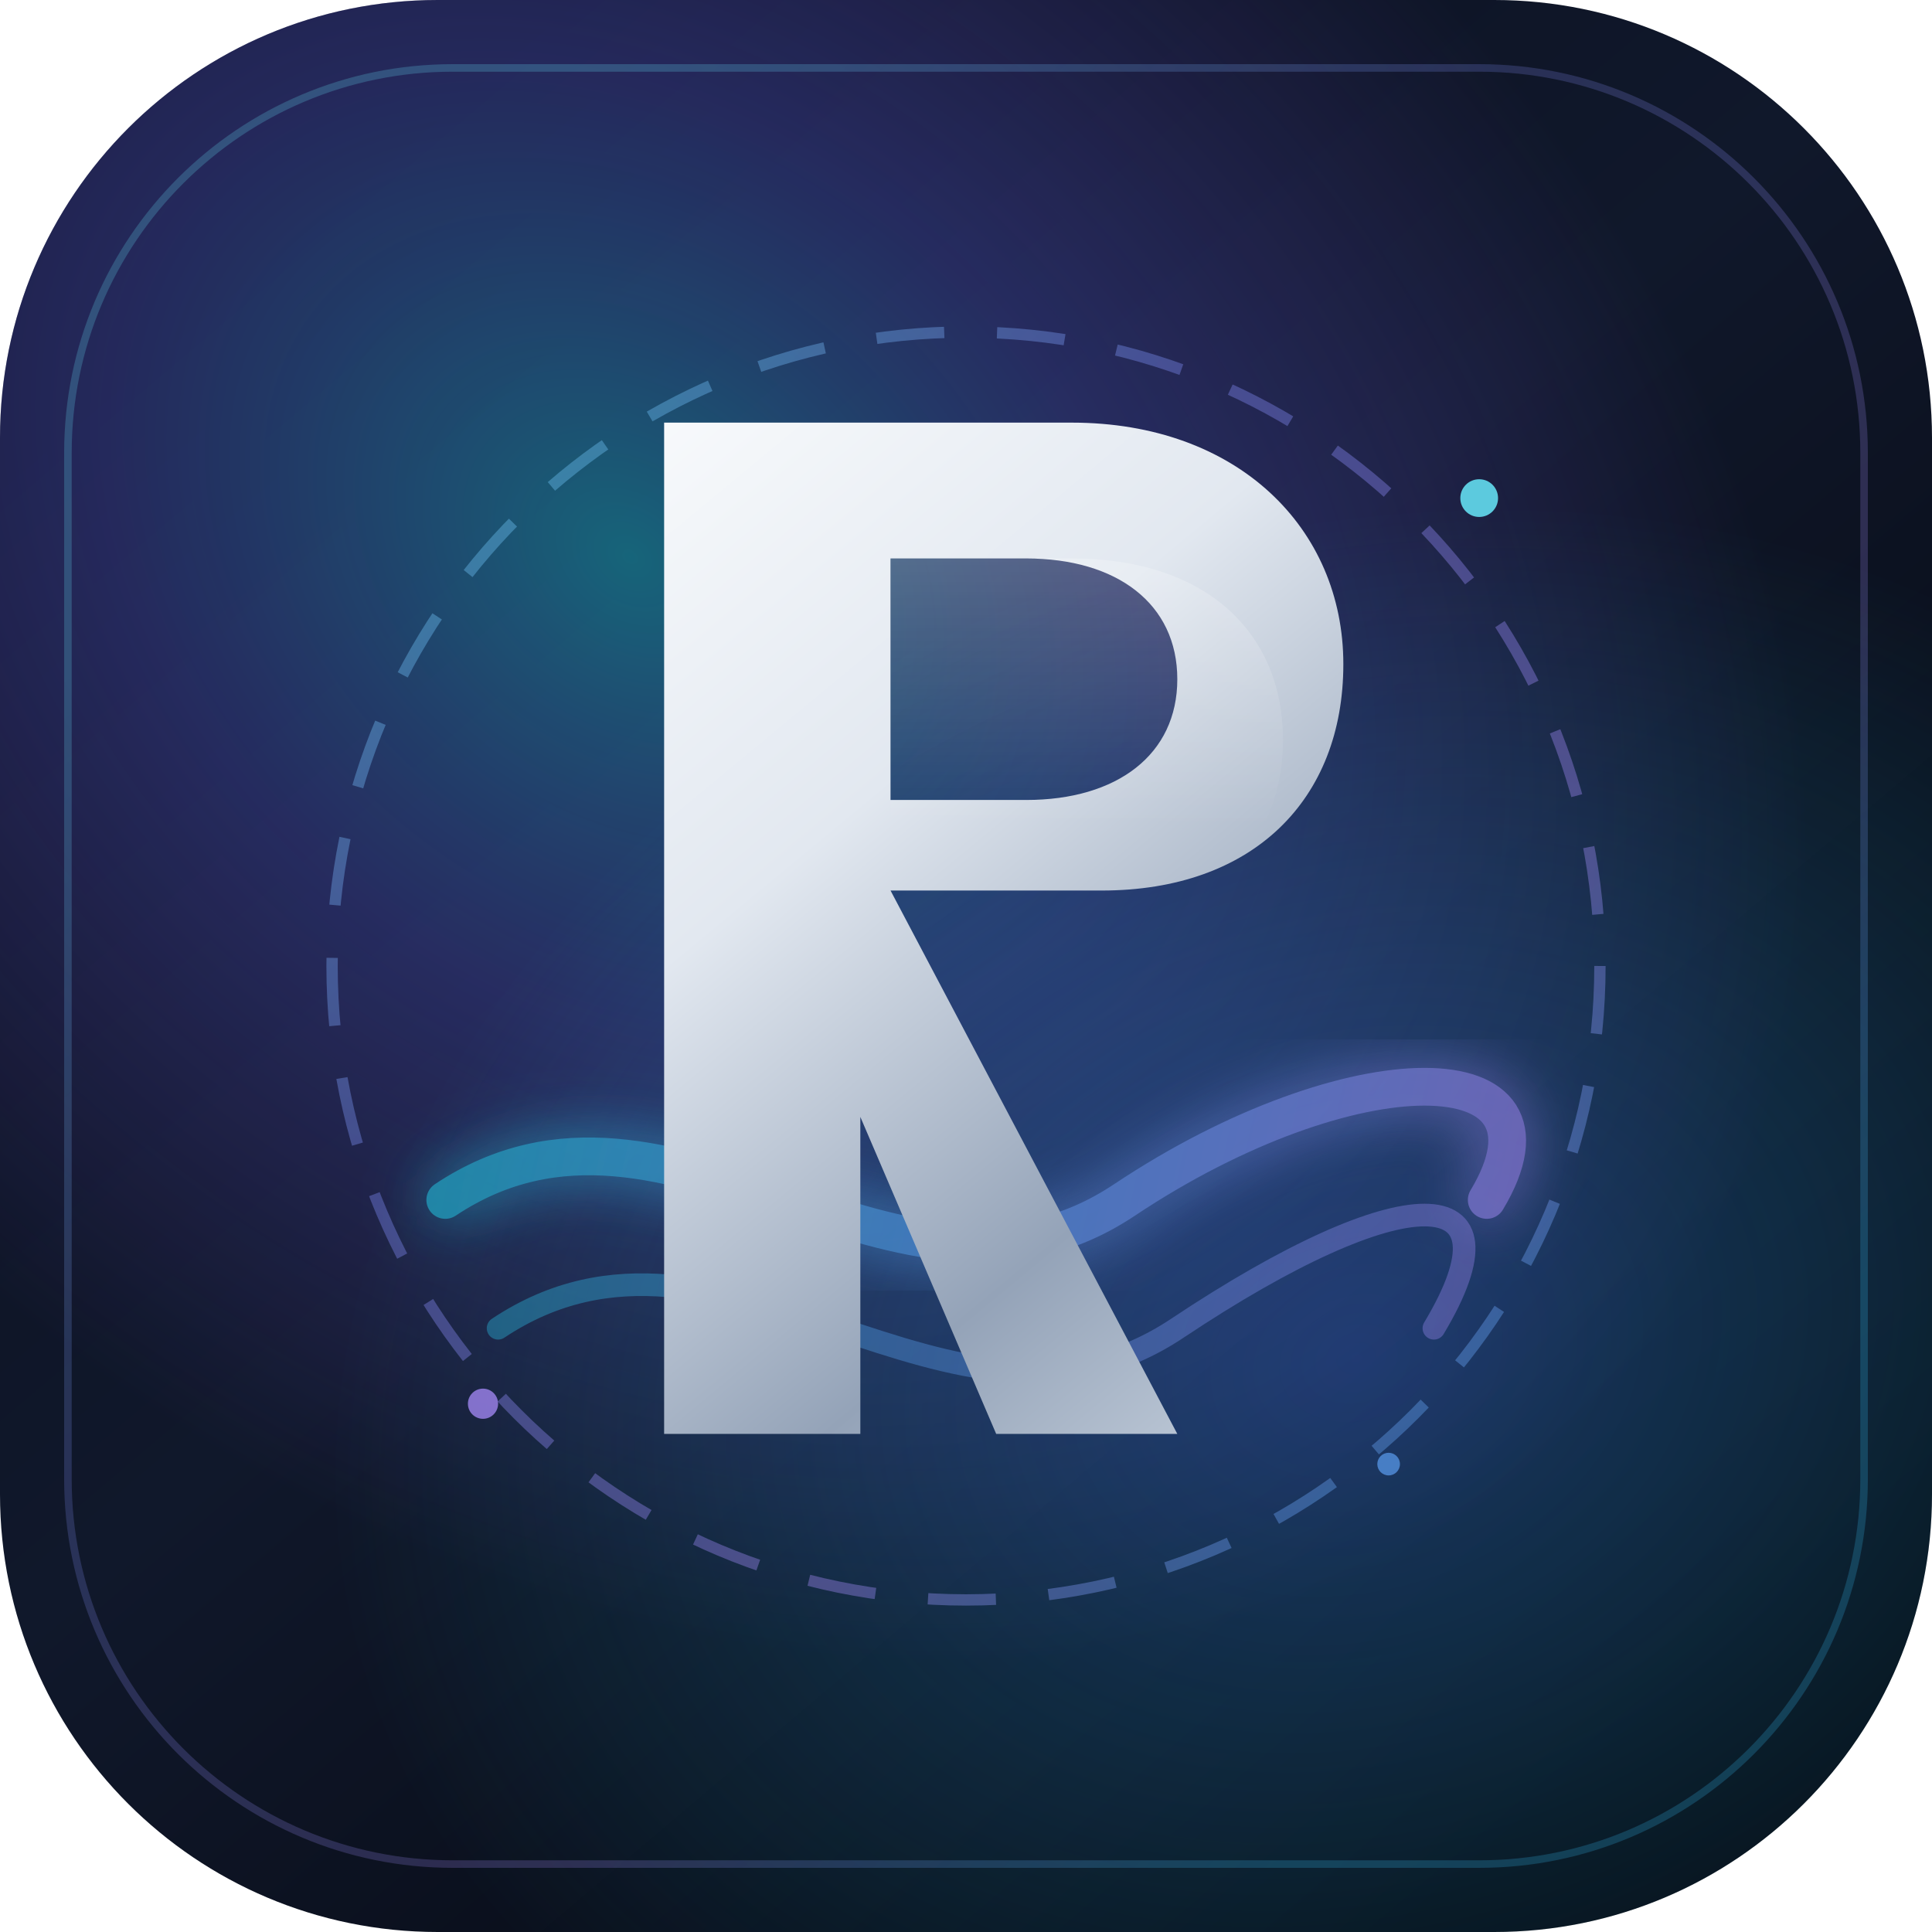
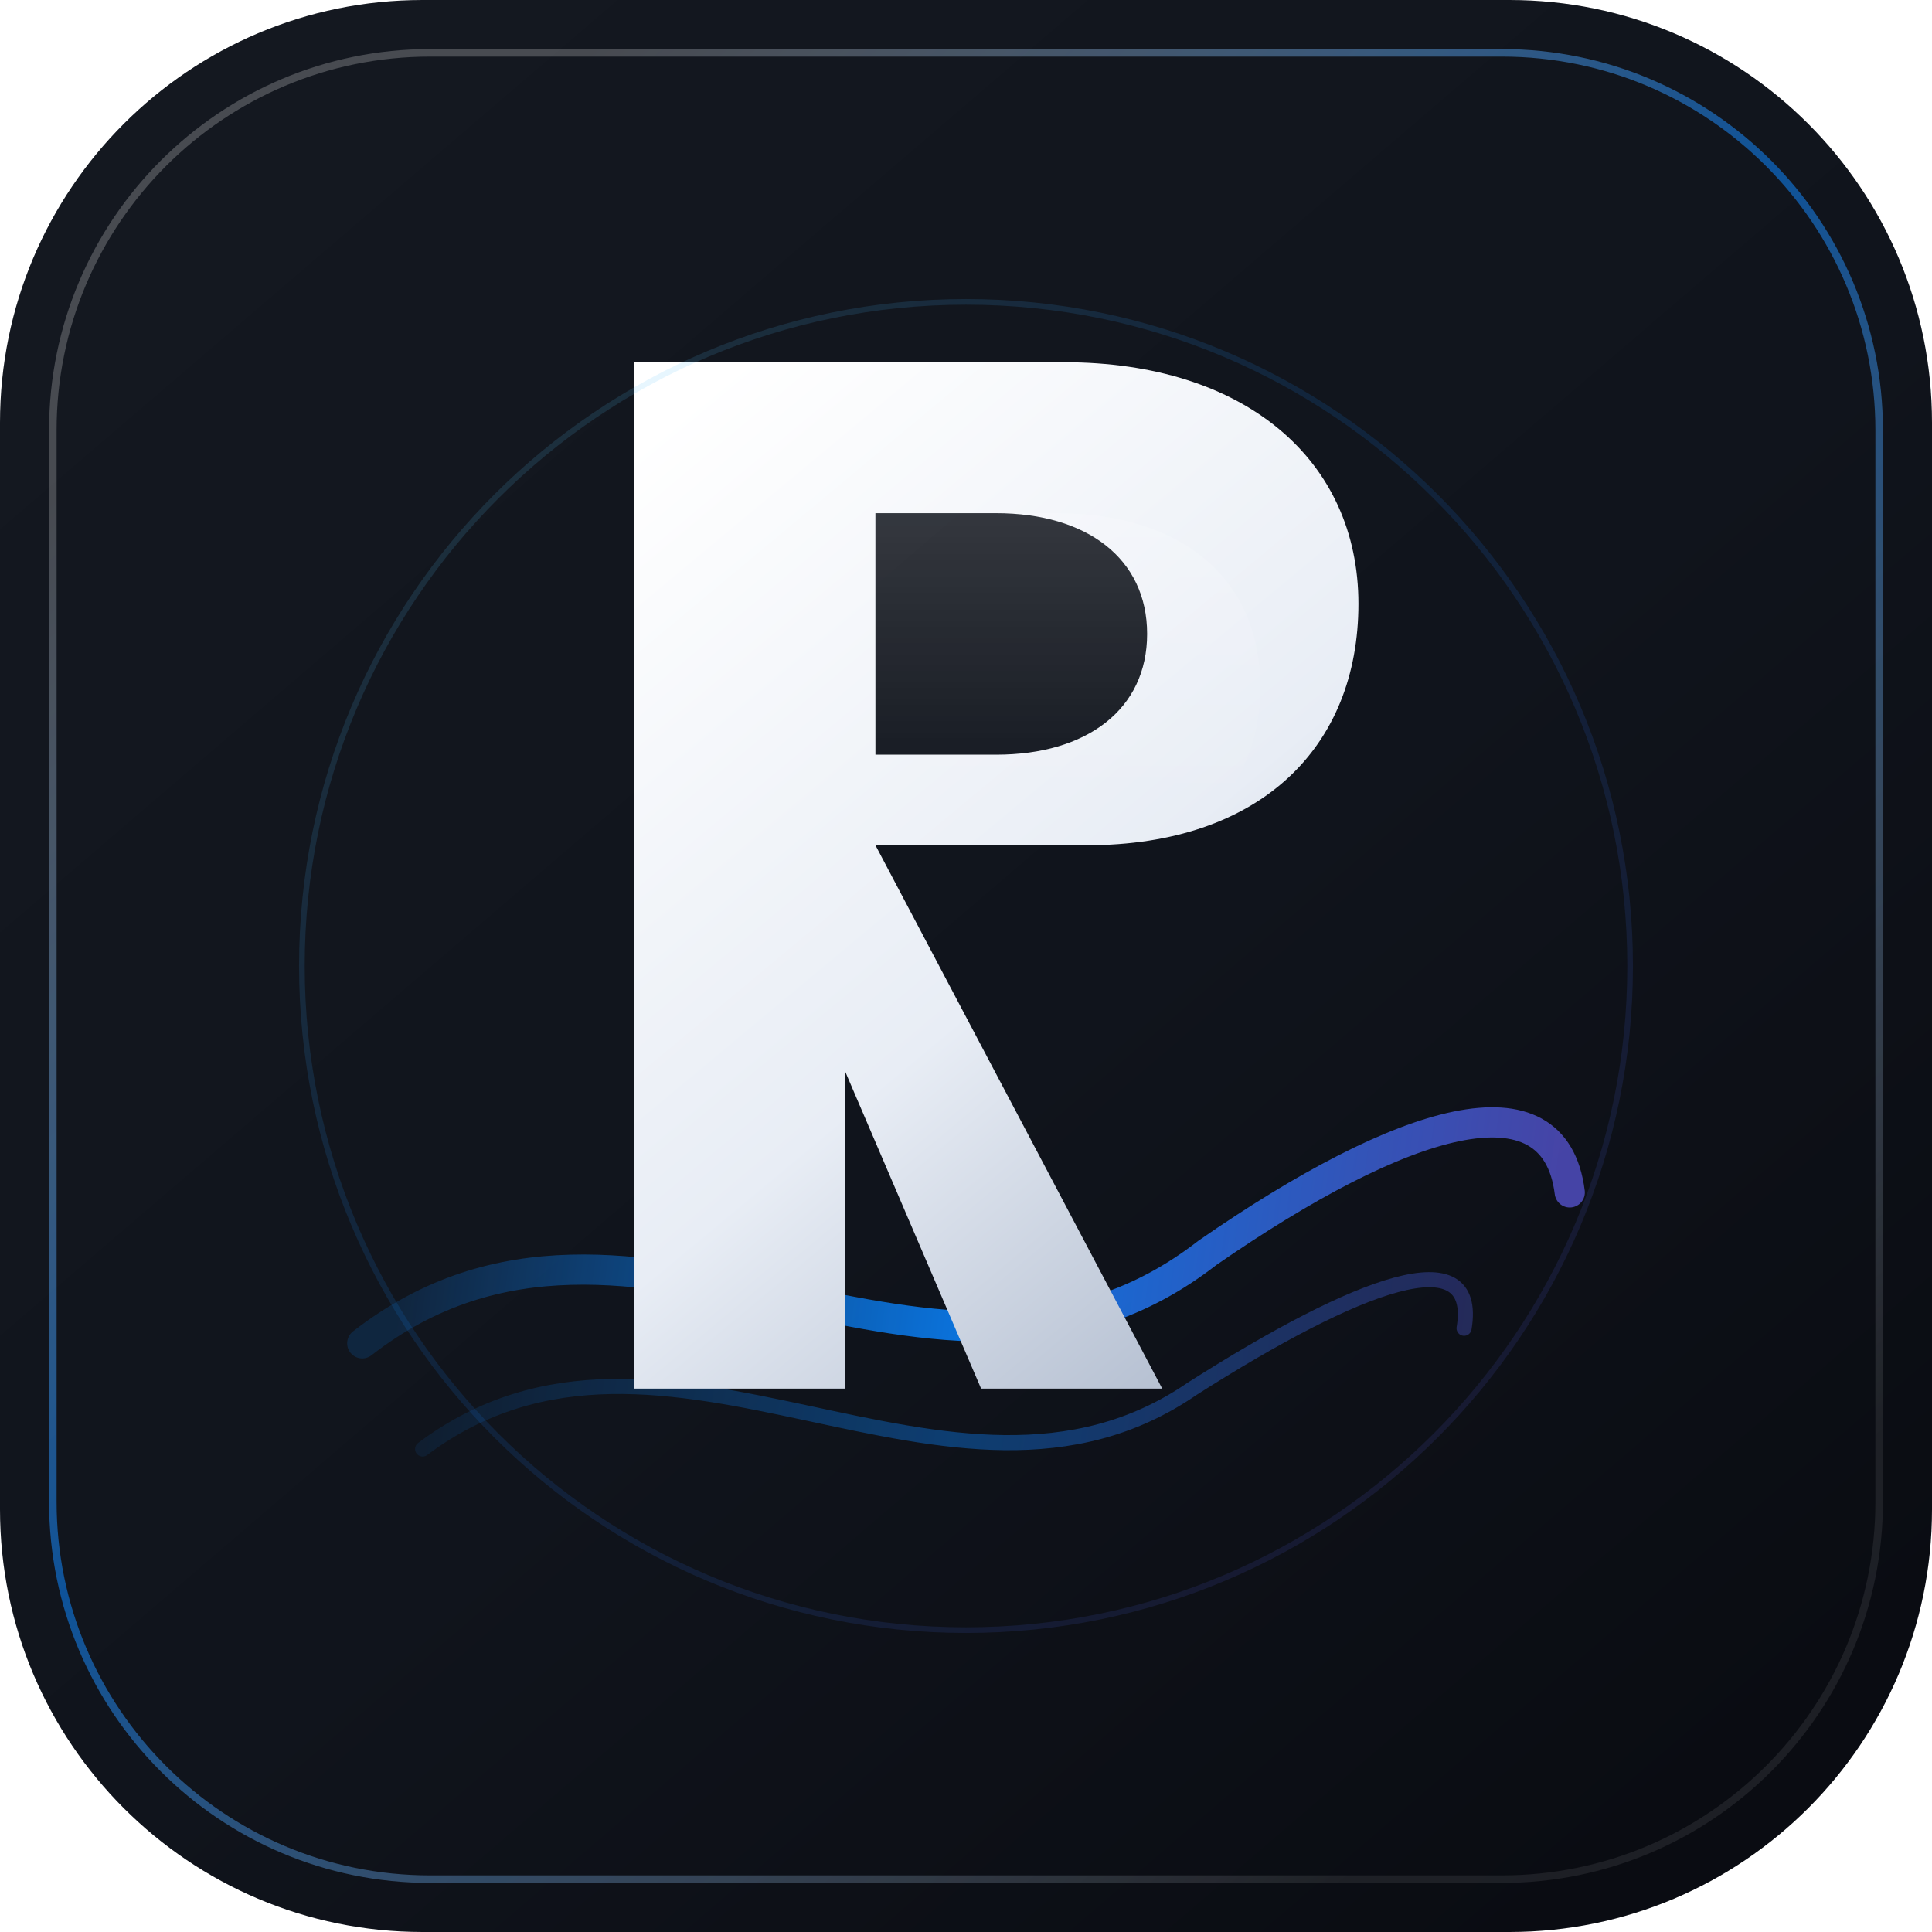
<svg xmlns="http://www.w3.org/2000/svg" viewBox="0 0 512 512" fill="none" role="img" aria-label="Remnawave App">
  <defs>
-     <linearGradient id="rw-bg" x1="80" y1="48" x2="432" y2="464" gradientUnits="userSpaceOnUse">
-       <stop offset="0" stop-color="#0B1020" />
-       <stop offset="0.45" stop-color="#10182B" />
-       <stop offset="1" stop-color="#05070E" />
+     <linearGradient id="rw-bg" x1="64" y1="32" x2="448" y2="480" gradientUnits="userSpaceOnUse">
+       <stop offset="0" stop-color="#141820" />
+       <stop offset="0.55" stop-color="#10141C" />
+       <stop offset="1" stop-color="#0A0C12" />
    </linearGradient>
-     <radialGradient id="rw-aurora" cx="0" cy="0" r="1" gradientUnits="userSpaceOnUse" gradientTransform="translate(168 148) rotate(38) scale(340 260)">
-       <stop offset="0" stop-color="#22D3EE" stop-opacity="0.42" />
-       <stop offset="0.45" stop-color="#6366F1" stop-opacity="0.28" />
-       <stop offset="1" stop-color="#8B5CF6" stop-opacity="0" />
-     </radialGradient>
-     <radialGradient id="rw-aurora2" cx="0" cy="0" r="1" gradientUnits="userSpaceOnUse" gradientTransform="translate(360 360) rotate(-18) scale(280 220)">
-       <stop offset="0" stop-color="#3B82F6" stop-opacity="0.35" />
-       <stop offset="1" stop-color="#22D3EE" stop-opacity="0" />
-     </radialGradient>
-     <linearGradient id="rw-ring" x1="96" y1="96" x2="416" y2="416" gradientUnits="userSpaceOnUse">
-       <stop offset="0" stop-color="#67E8F9" />
-       <stop offset="0.35" stop-color="#818CF8" />
-       <stop offset="0.7" stop-color="#A78BFA" />
-       <stop offset="1" stop-color="#38BDF8" />
+     <linearGradient id="rw-frame" x1="96" y1="64" x2="416" y2="448" gradientUnits="userSpaceOnUse">
+       <stop offset="0" stop-color="#FFFFFF" stop-opacity="0.22" />
+       <stop offset="0.45" stop-color="#0A84FF" stop-opacity="0.55" />
+       <stop offset="1" stop-color="#FFFFFF" stop-opacity="0.08" />
    </linearGradient>
-     <linearGradient id="rw-mark" x1="148" y1="128" x2="360" y2="384" gradientUnits="userSpaceOnUse">
-       <stop offset="0" stop-color="#F8FAFC" />
-       <stop offset="0.35" stop-color="#E2E8F0" />
-       <stop offset="0.72" stop-color="#94A3B8" />
-       <stop offset="1" stop-color="#CBD5E1" />
+     <linearGradient id="rw-accent" x1="128" y1="120" x2="384" y2="392" gradientUnits="userSpaceOnUse">
+       <stop offset="0" stop-color="#5AC8FA" />
+       <stop offset="0.42" stop-color="#0A84FF" />
+       <stop offset="1" stop-color="#5856D6" />
    </linearGradient>
-     <linearGradient id="rw-wave" x1="120" y1="300" x2="392" y2="360" gradientUnits="userSpaceOnUse">
-       <stop offset="0" stop-color="#22D3EE" />
-       <stop offset="0.5" stop-color="#60A5FA" />
-       <stop offset="1" stop-color="#A78BFA" />
+     <linearGradient id="rw-mark" x1="156" y1="128" x2="356" y2="368" gradientUnits="userSpaceOnUse">
+       <stop offset="0" stop-color="#FFFFFF" />
+       <stop offset="0.55" stop-color="#E8EDF5" />
+       <stop offset="1" stop-color="#A8B4C8" />
    </linearGradient>
-     <linearGradient id="rw-shine" x1="160" y1="96" x2="160" y2="220" gradientUnits="userSpaceOnUse">
-       <stop offset="0" stop-color="#FFFFFF" stop-opacity="0.55" />
+     <linearGradient id="rw-wave" x1="108" y1="332" x2="404" y2="372" gradientUnits="userSpaceOnUse">
+       <stop offset="0" stop-color="#0A84FF" stop-opacity="0.15" />
+       <stop offset="0.5" stop-color="#0A84FF" stop-opacity="0.85" />
+       <stop offset="1" stop-color="#5856D6" stop-opacity="0.75" />
+     </linearGradient>
+     <linearGradient id="rw-shine" x1="160" y1="88" x2="160" y2="220" gradientUnits="userSpaceOnUse">
+       <stop offset="0" stop-color="#FFFFFF" stop-opacity="0.35" />
      <stop offset="1" stop-color="#FFFFFF" stop-opacity="0" />
    </linearGradient>
-     <filter id="rw-glow" x="-30%" y="-30%" width="160%" height="160%">
-       <feGaussianBlur stdDeviation="8" result="blur" />
-       <feMerge>
-         <feMergeNode in="blur" />
-         <feMergeNode in="SourceGraphic" />
-       </feMerge>
-     </filter>
  </defs>
-   <rect width="512" height="512" rx="116" fill="url(#rw-bg)" />
-   <rect width="512" height="512" rx="116" fill="url(#rw-aurora)" />
-   <rect width="512" height="512" rx="116" fill="url(#rw-aurora2)" />
-   <rect x="18" y="18" width="476" height="476" rx="102" stroke="url(#rw-ring)" stroke-width="2" opacity="0.22" />
-   <circle cx="256" cy="256" r="168" stroke="url(#rw-ring)" stroke-width="3" stroke-dasharray="18 14" opacity="0.38" />
-   <path d="M118 318 C 178 278, 238 358, 298 318 S 418 278, 394 318" stroke="url(#rw-wave)" stroke-width="10" stroke-linecap="round" fill="none" opacity="0.55" filter="url(#rw-glow)" />
-   <path d="M132 352 C 192 312, 252 392, 312 352 S 404 312, 380 352" stroke="url(#rw-wave)" stroke-width="6" stroke-linecap="round" fill="none" opacity="0.35" />
-   <path fill="url(#rw-mark)" d="     M176 148 H236 V236 H292 C332 236 356 212 356 176 C356 140 328 112 284 112 H176 V148 Z     M212 148 H272 C296 148 312 160 312 180 C312 200 296 212 272 212 H236 V148 Z     M236 236 L312 380 H264 L228 296 V380 H176 V148 H236 V236 Z" />
-   <path fill="url(#rw-shine)" opacity="0.7" d="M176 148 H284 C320 148 340 168 340 196 C340 214 332 228 318 238 H236 V148 H176 Z" />
-   <circle cx="392" cy="132" r="5" fill="#67E8F9" opacity="0.85" />
-   <circle cx="128" cy="372" r="4" fill="#A78BFA" opacity="0.75" />
-   <circle cx="368" cy="388" r="3" fill="#60A5FA" opacity="0.65" />
+   <rect width="512" height="512" rx="112" fill="url(#rw-bg)" />
+   <rect x="14" y="14" width="484" height="484" rx="100" stroke="url(#rw-frame)" stroke-width="2" />
+   <path d="M96 356 C 168 300, 248 388, 320 332 C 372 296, 412 284, 416 316" stroke="url(#rw-wave)" stroke-width="8" stroke-linecap="round" fill="none" />
+   <path d="M112 384 C 176 336, 252 412, 316 368 C 360 340, 392 328, 388 352" stroke="url(#rw-wave)" stroke-width="4" stroke-linecap="round" fill="none" opacity="0.45" />
+   <path fill="url(#rw-mark)" d="     M168 136 H232 V224 H288 C334 224 360 198 360 160 C360 122 330 96 282 96 H168 V136 Z     M204 136 H264 C288 136 304 148 304 168 C304 188 288 200 264 200 H232 V136 Z     M232 224 L308 368 H260 L224 284 V368 H168 V136 H232 V224 Z" />
+   <path fill="url(#rw-shine)" opacity="0.65" d="M168 136 H280 C314 136 334 154 334 182 C334 200 326 214 312 224 H232 V136 H168 Z" />
+   <circle cx="256" cy="256" r="176" stroke="url(#rw-accent)" stroke-width="1.5" opacity="0.14" />
</svg>
